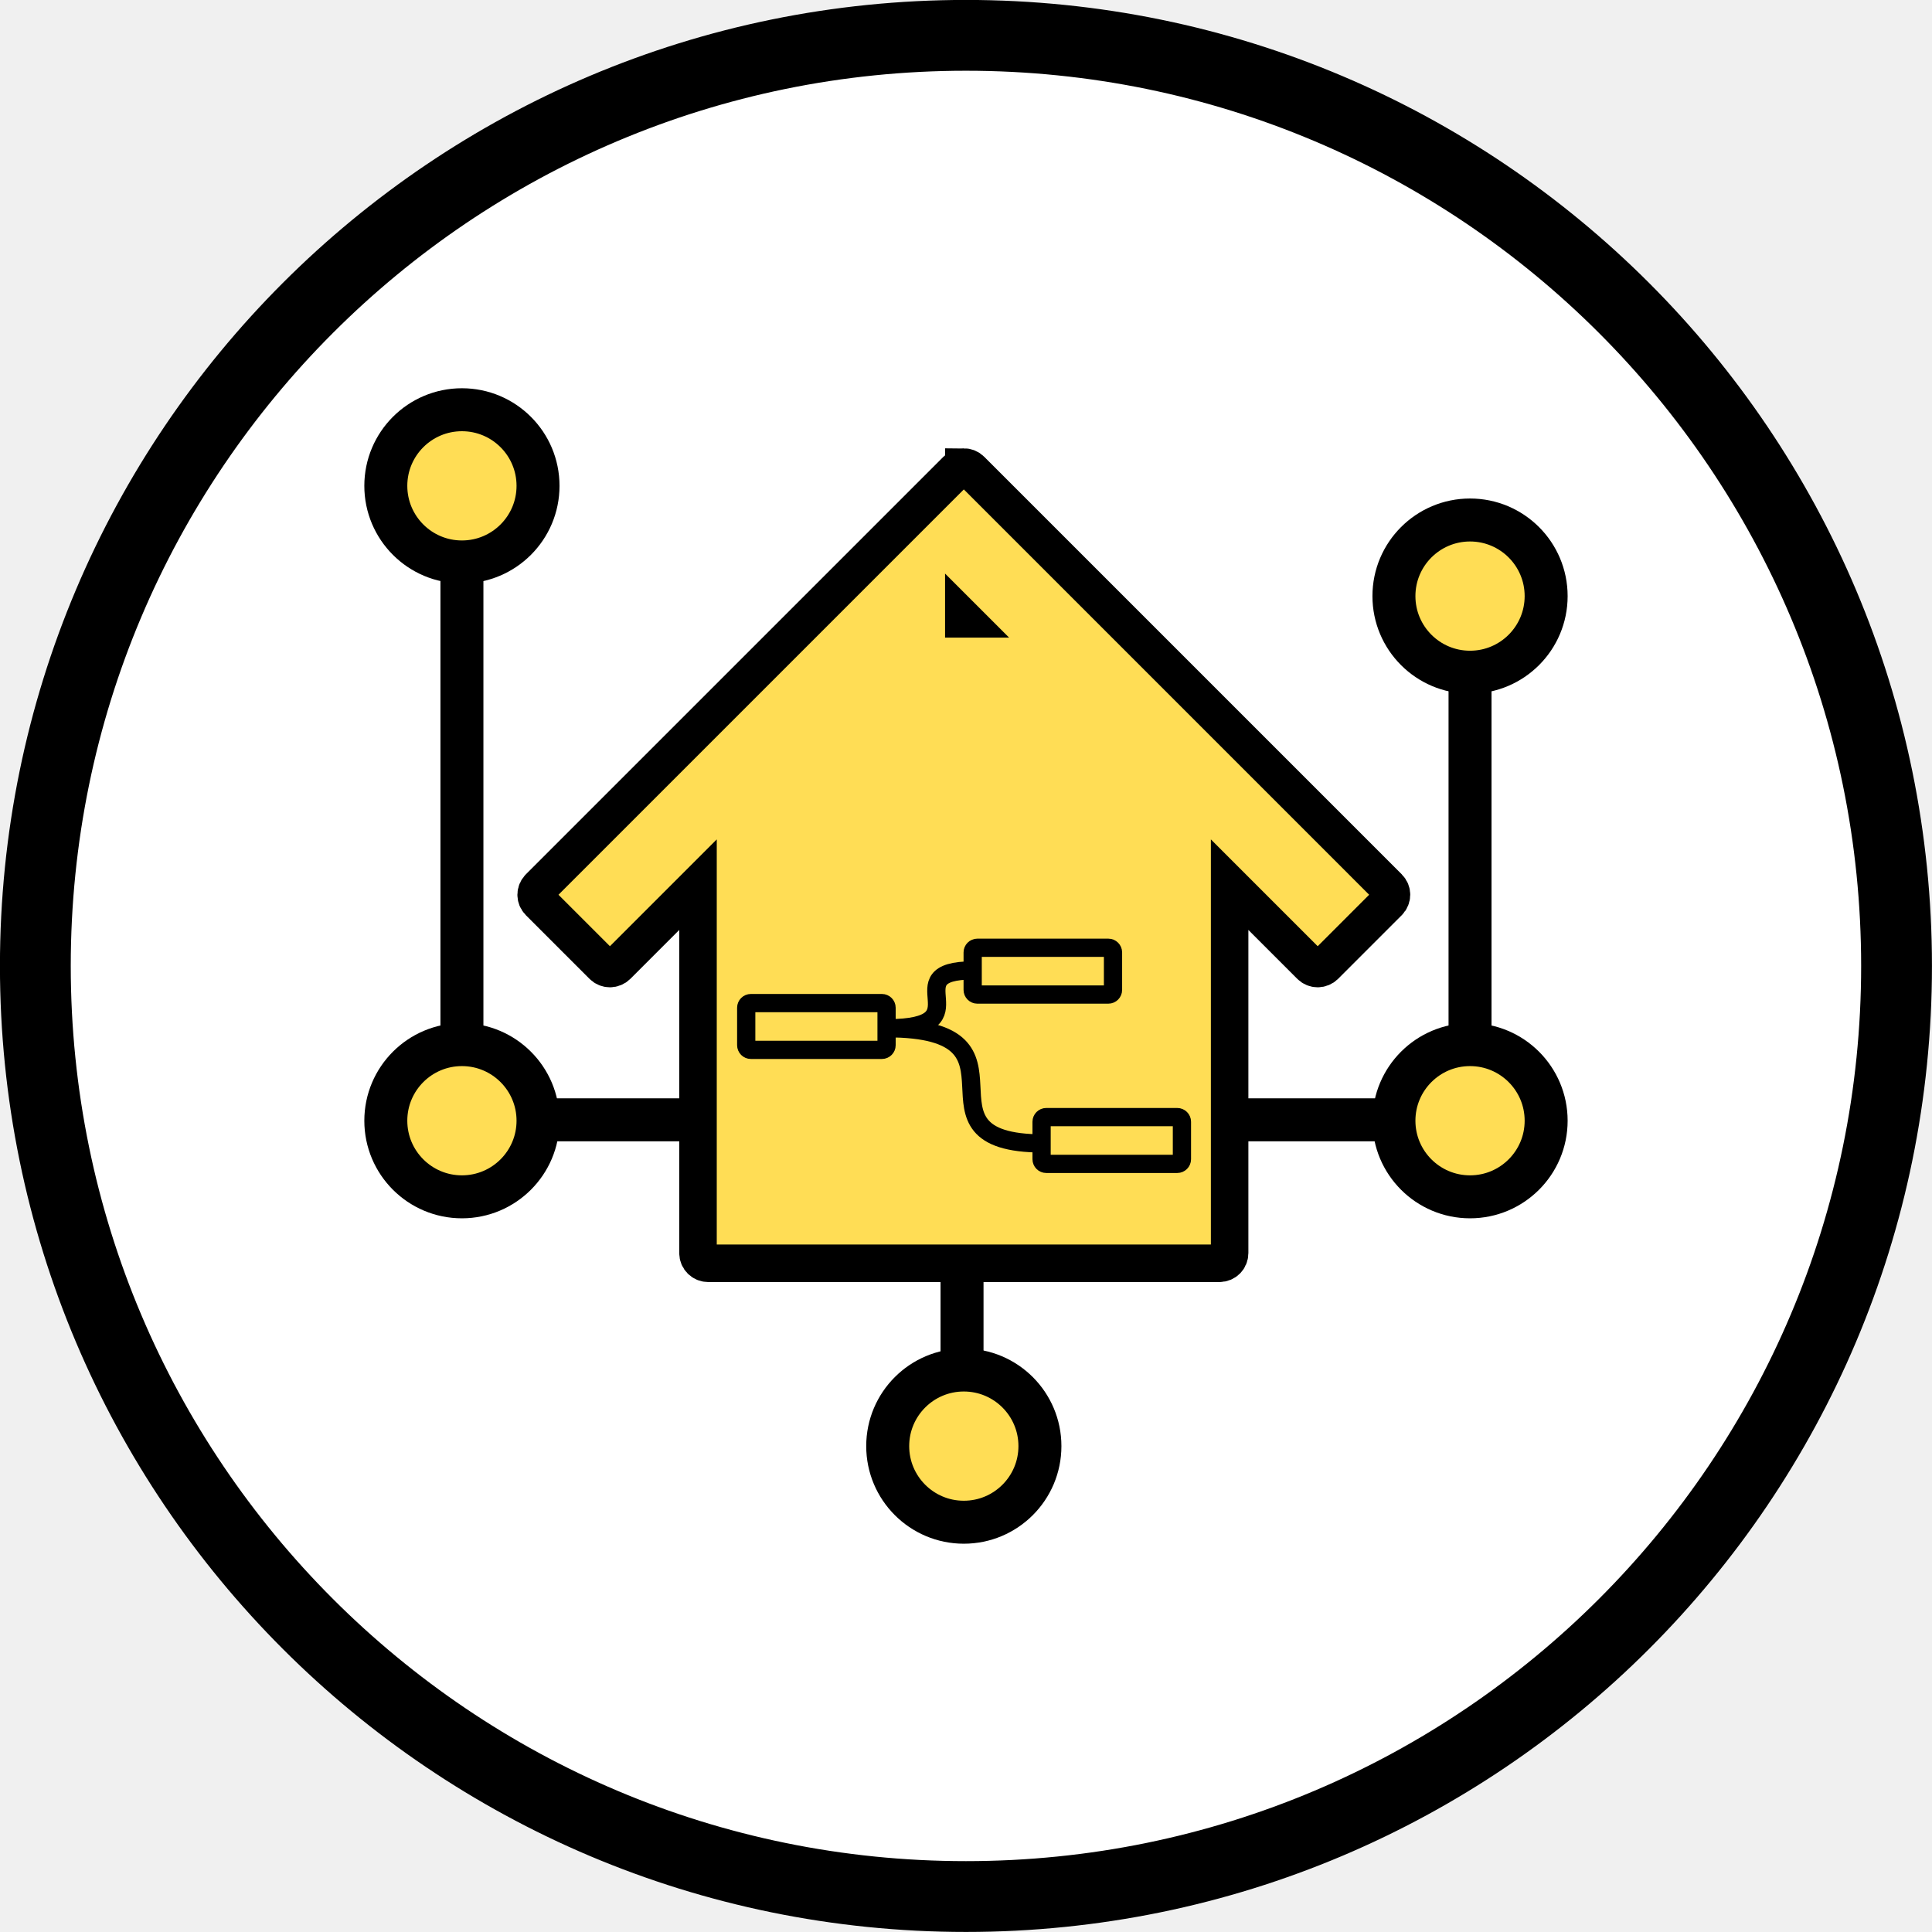
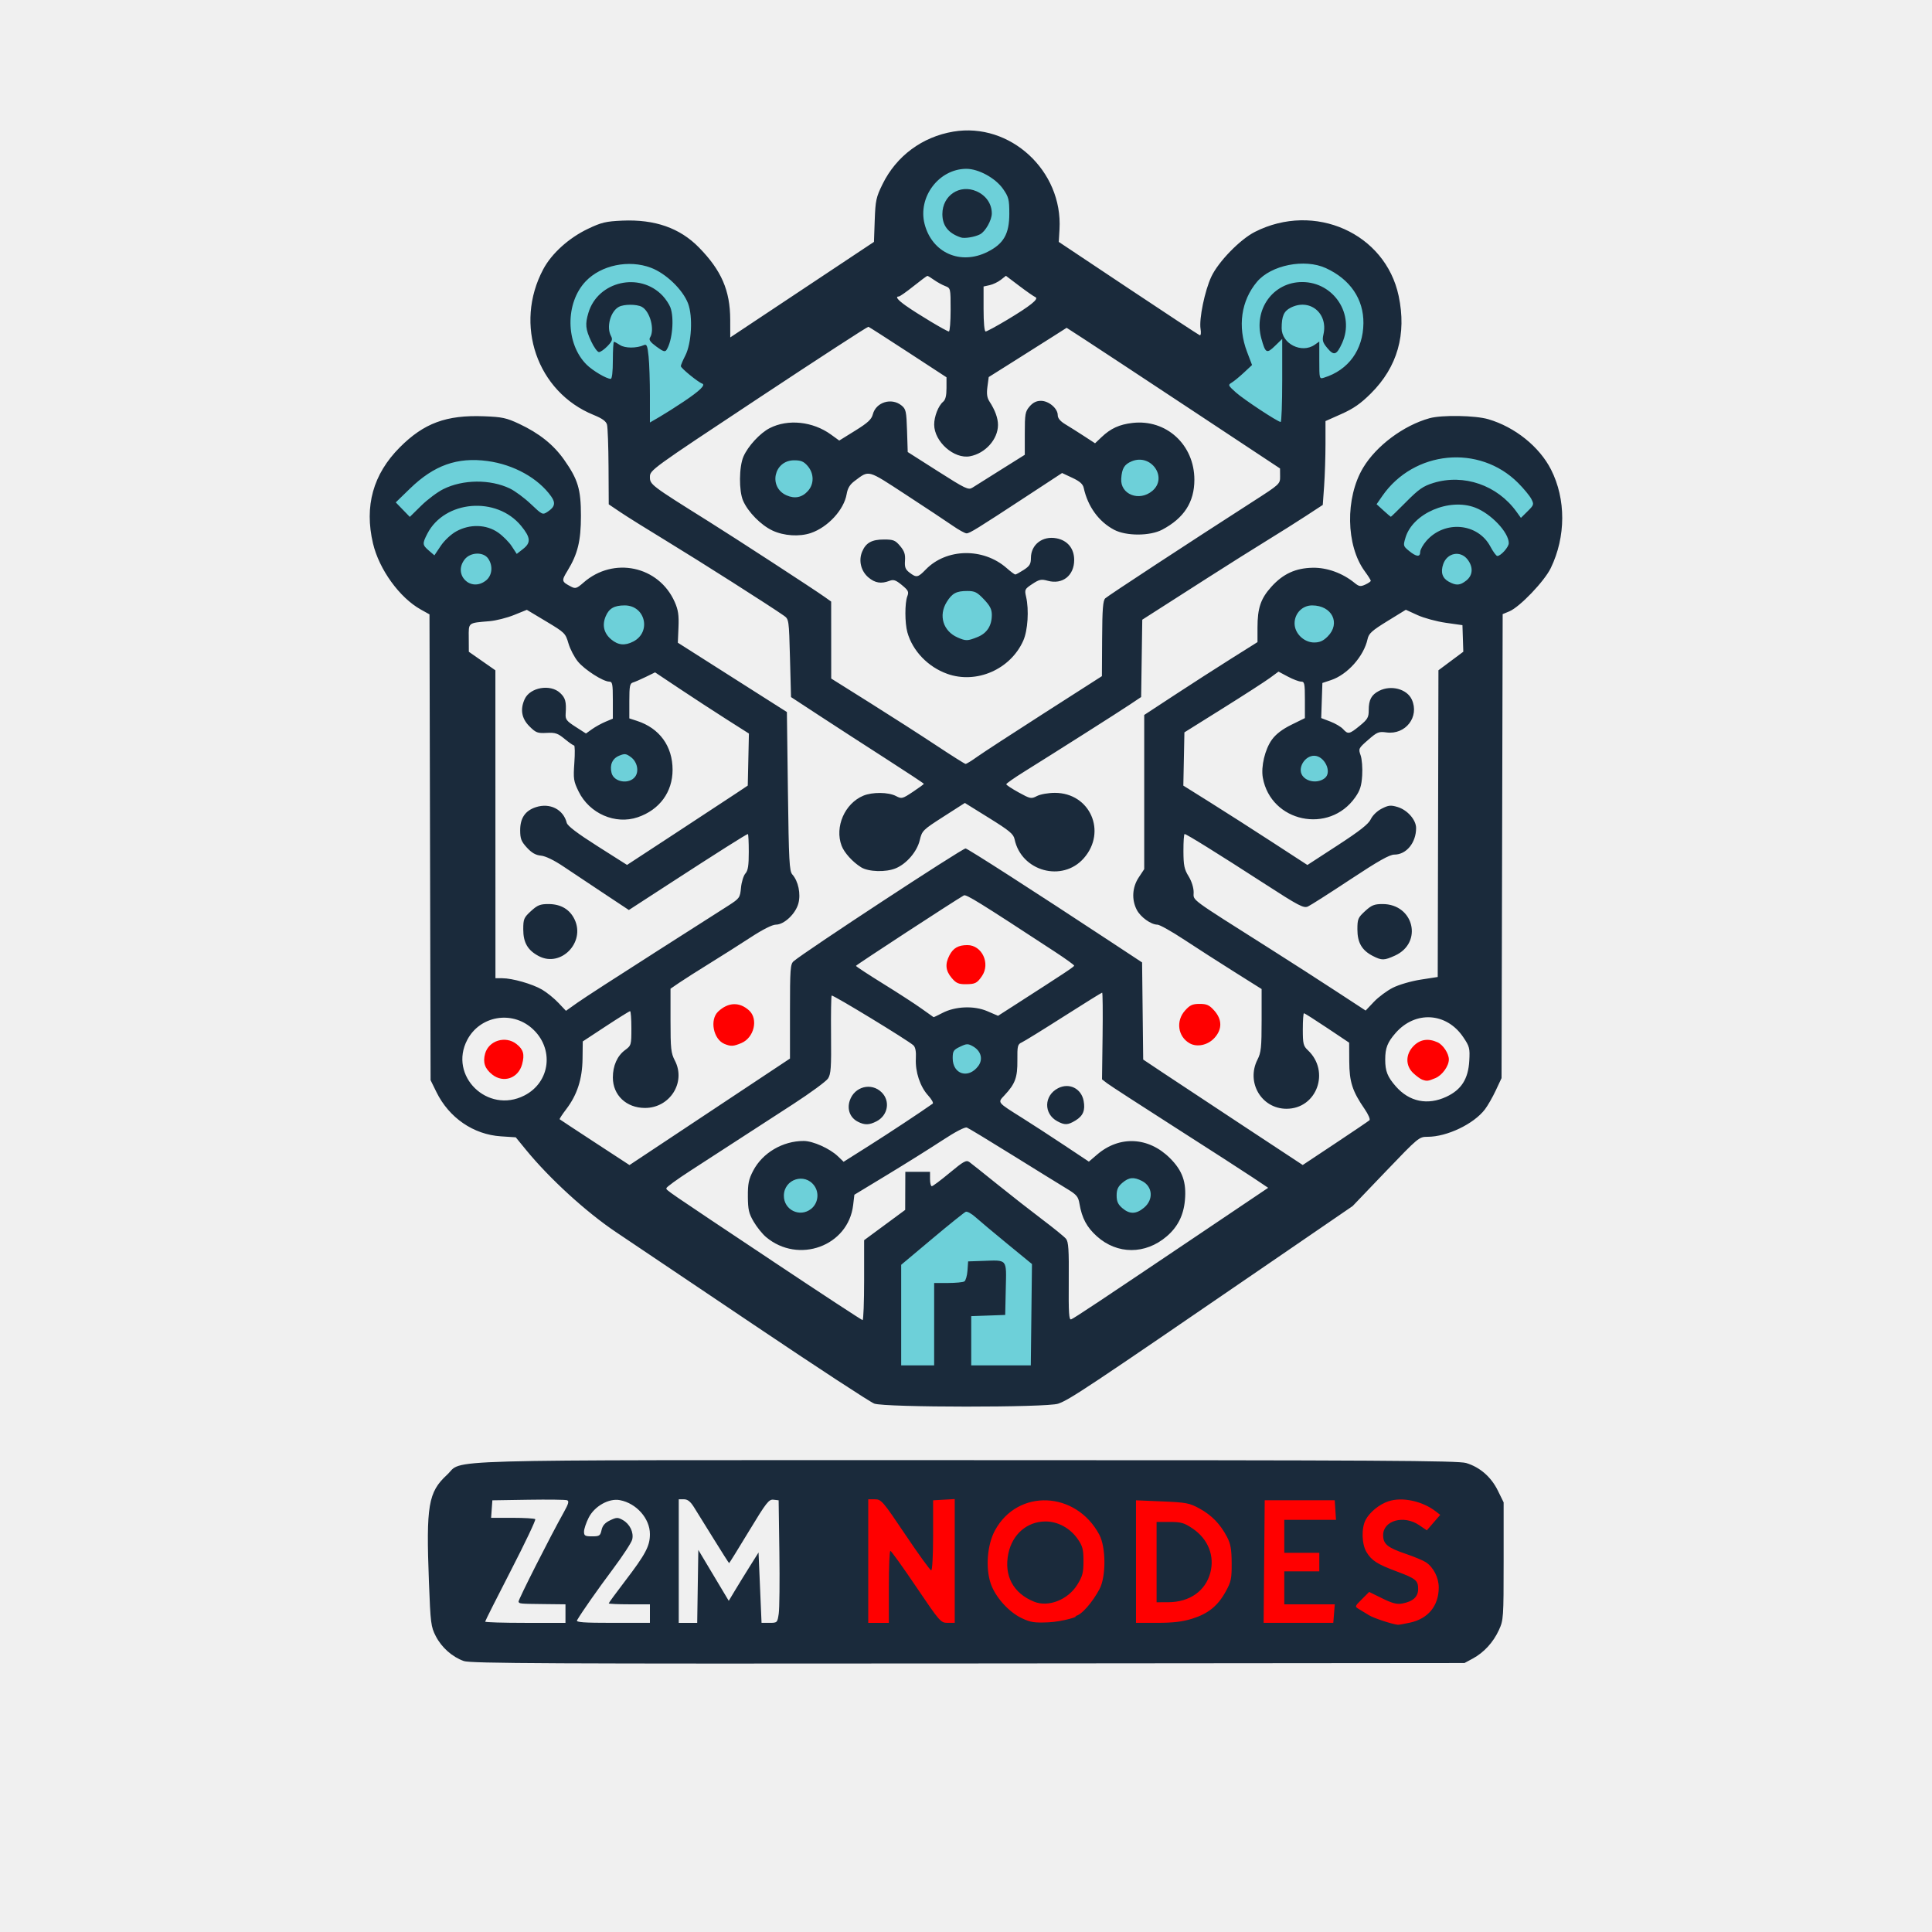
- <svg xmlns="http://www.w3.org/2000/svg" id="svg8" version="1.1" viewBox="0 0 14.817 14.817" height="14.817mm" width="14.817mm">
+ <svg xmlns="http://www.w3.org/2000/svg" id="svg8" version="1.1" viewBox="0 0 14.817 14.817" height="14.817mm" width="14.817mm" xml:space="preserve">
  <defs id="defs2" />
  <g transform="translate(-20.70589,-42.15797)" id="layer1">
-     <circle cy="49.566" cx="28.114" id="path1008" style="fill:#ffffff;fill-opacity:1;stroke:#000000;stroke-width:0.543;stroke-miterlimit:4;stroke-dasharray:none;stroke-opacity:1" r="7.137" />
-     <g transform="matrix(0.01997553,0,0,0.01997553,30.43985,48.56411)" id="g1006">
-       <g id="g987" style="stroke-width:16.5;stroke-miterlimit:4;stroke-dasharray:none">
-         <circle r="29.22" cy="-134.169" cx="-309.947" id="path844" style="fill:#ffdd55;stroke:#000000;stroke-width:16.5;stroke-miterlimit:4;stroke-dasharray:none;stroke-opacity:1" />
-         <circle style="fill:#ffdd55;stroke:#000000;stroke-width:16.5;stroke-miterlimit:4;stroke-dasharray:none;stroke-opacity:1" id="circle846" cx="-309.947" cy="109.581" r="29.22" />
-         <circle style="fill:#ffdd55;stroke:#000000;stroke-width:16.5;stroke-miterlimit:4;stroke-dasharray:none;stroke-opacity:1" id="path844-7" cx="77.1" cy="-91.836" r="29.22" />
-         <circle r="29.22" cy="109.581" cx="77.1" id="circle846-6" style="fill:#ffdd55;stroke:#000000;stroke-width:16.5;stroke-miterlimit:4;stroke-dasharray:none;stroke-opacity:1" />
-         <circle style="fill:#ffdd55;stroke:#000000;stroke-width:16.5;stroke-miterlimit:4;stroke-dasharray:none;stroke-opacity:1" id="circle866" cx="-117.254" cy="234.512" r="29.22" />
-         <path id="path889" d="M -309.947,-105.077 V 80.131" style="fill:none;stroke:#000000;stroke-width:16.5;stroke-linecap:butt;stroke-linejoin:miter;stroke-miterlimit:4;stroke-dasharray:none;stroke-opacity:1" />
-         <path style="fill:none;stroke:#000000;stroke-width:16.5;stroke-linecap:butt;stroke-linejoin:miter;stroke-miterlimit:4;stroke-dasharray:none;stroke-opacity:1" d="m 77.1,-65.012 v 144.387" id="path898" />
-         <path style="fill:none;stroke:#000000;stroke-width:16.5;stroke-linecap:butt;stroke-linejoin:miter;stroke-miterlimit:4;stroke-dasharray:none;stroke-opacity:1" d="M 48.752,109.235 H -280.843" id="path900" />
-         <path style="fill:none;stroke:#000000;stroke-width:16.5;stroke-linecap:butt;stroke-linejoin:miter;stroke-miterlimit:4;stroke-dasharray:none;stroke-opacity:1" d="m -117.936,111.412 v 96.475" id="path902" />
+     <g id="g20" transform="matrix(0.05970002,0,0,0.05970002,19.94624,46.74291)">
+       <g id="g19" style="fill:#ff0000;fill-opacity:1">
+         <rect style="fill:#ff0000;fill-opacity:1;stroke-width:0.206" id="rect18" width="79.335" height="22.229" x="122.653" y="113.061" />
+         <path d="m 75.965,61.246 c -0.957,-0.752 -1.234,-1.563 -0.922,-2.694 0.465,-1.683 2.62,-2.342 4.03,-1.233 0.892,0.702 1.066,1.326 0.724,2.597 -0.486,1.806 -2.387,2.466 -3.832,1.33 z M 195.409,61.888 c -0.218,-0.079 -0.724,-0.449 -1.124,-0.822 -1.035,-0.964 -1.015,-2.449 0.046,-3.51 0.845,-0.845 1.881,-0.999 3.07,-0.457 0.711,0.324 1.448,1.442 1.448,2.197 0,0.854 -0.85,2.035 -1.729,2.402 -0.959,0.401 -1.091,0.415 -1.711,0.19 z M 134.975,48.825 c -0.779,-0.926 -0.863,-1.778 -0.285,-2.895 0.49,-0.947 1.14,-1.318 2.312,-1.318 1.868,0 2.976,2.358 1.868,3.976 -0.634,0.926 -0.868,1.042 -2.108,1.047 -0.907,0.003 -1.222,-0.139 -1.786,-0.81 z M 105.809,57.314 c -1.449,-0.585 -1.948,-3.117 -0.822,-4.172 1.285,-1.204 2.732,-1.256 3.963,-0.141 1.222,1.106 0.652,3.511 -0.996,4.199 -1.014,0.424 -1.335,0.441 -2.145,0.114 z m 59.73,-0.094 c -1.505,-0.865 -1.783,-2.858 -0.585,-4.198 0.634,-0.71 0.959,-0.858 1.879,-0.858 0.921,0 1.245,0.148 1.879,0.858 1.021,1.142 1.035,2.396 0.039,3.501 -0.851,0.944 -2.254,1.248 -3.212,0.697 z" style="fill:#ff0000;fill-opacity:1" id="path1-1" />
      </g>
-       <path id="rect833" style="fill:#ffdd55;stroke:#000000;stroke-width:14.4;stroke-miterlimit:4;stroke-dasharray:none;stroke-opacity:1" d="m -117.254,-141.37 c -0.995,0 -1.99,0.381 -2.752,1.144 l -24.435,24.435 -135.866,135.865 c -1.525,1.525 -1.525,3.98 0,5.505 l 24.435,24.435 c 1.525,1.525 3.98,1.525 5.505,0 l 31.06,-31.06 V 160.422 c 0,2.156 1.736,3.892 3.892,3.892 h 196.323 c 2.156,0 3.892,-1.736 3.892,-3.892 V 18.953 l 31.06,31.06 c 1.525,1.525 3.98,1.525 5.505,0 L 45.798,25.578 c 1.525,-1.525 1.525,-3.98 0,-5.505 l -135.865,-135.865 -24.435,-24.435 c -0.762,-0.762 -1.757,-1.144 -2.752,-1.144 z m 0,58.27 5.3e-4,5.3e-4 c -3.5e-4,-2e-5 -6.9e-4,1e-5 -10e-4,0 z" />
-       <g id="g961" transform="translate(5.312944)" style="stroke-width:7;stroke-miterlimit:4;stroke-dasharray:none">
-         <rect ry="1.791" y="64.416" x="-206.108" height="17.96" width="53.881" id="rect904" style="fill:none;stroke:#000000;stroke-width:7;stroke-miterlimit:4;stroke-dasharray:none;stroke-opacity:1" />
-         <rect style="fill:none;stroke:#000000;stroke-width:7;stroke-miterlimit:4;stroke-dasharray:none;stroke-opacity:1" id="rect904-6" width="53.881" height="17.96" x="-119.167" y="43.181" ry="1.791" />
-         <rect style="fill:none;stroke:#000000;stroke-width:7;stroke-miterlimit:4;stroke-dasharray:none;stroke-opacity:1" id="rect904-5" width="53.881" height="17.96" x="-92.708" y="108.192" ry="1.791" />
-         <path id="path927" d="m -151.946,74.083 c 60.706,0 5.372,44.223 59.72,44.223" style="fill:none;stroke:#000000;stroke-width:7;stroke-linecap:butt;stroke-linejoin:miter;stroke-miterlimit:4;stroke-dasharray:none;stroke-opacity:1" />
-         <path id="path929" d="m -151.946,74.083 c 37.87,0 1.856,-22.206 32.978,-22.206" style="fill:none;stroke:#000000;stroke-width:7;stroke-linecap:butt;stroke-linejoin:miter;stroke-miterlimit:4;stroke-dasharray:none;stroke-opacity:1" />
+       <g id="g18" style="fill:#6dd0d9;fill-opacity:1">
+         <path style="fill:#6dd0d9;fill-opacity:1;stroke-width:0.265" d="m 135.893,76.134 -10.22,9.116 v 14.916 l 18.507,1.105 2.624,-3.177 0.276,-13.259 -7.32,-7.182 z" id="path2" />
+         <path style="fill:#6dd0d9;fill-opacity:1;stroke-width:0.265" d="m 69.578,-21.089 -7.666,8.385 3.833,7.906 9.104,5.51 9.583,-8.864 1.198,-6.468 -6.948,-4.791 z" id="path3" />
+         <path style="fill:#6dd0d9;fill-opacity:1;stroke-width:0.265" d="m 82.036,-39.056 4.552,10.302 9.104,7.427 5.51,-1.677 5.271,-5.031 -4.552,-12.937 -11.499,-5.75 z" id="path4" />
+         <path style="fill:#6dd0d9;fill-opacity:1;stroke-width:0.265" d="m 135.22,-57.743 -7.666,9.583 9.343,7.427 10.541,-8.145 -4.791,-6.229 z" id="path5" />
+         <path style="fill:#6dd0d9;fill-opacity:1;stroke-width:0.265" d="m 176.427,-46.243 -6.708,8.864 -2.156,9.343 8.864,8.625 10.062,-9.583 4.552,-8.145 -6.708,-8.864 z" id="path6" />
+         <path style="fill:#6dd0d9;fill-opacity:1;stroke-width:0.265" d="m 198.227,-22.047 -10.781,9.104 2.635,5.51 11.02,8.864 9.343,-7.187 0.719,-9.104 -7.906,-6.229 z" id="path7" />
+         <path style="fill:#6dd0d9;fill-opacity:1;stroke-width:0.265" d="m 115.194,72.874 -4.242,4.388 4.681,3.218 4.095,-2.633 -0.731,-3.51 z" id="path8" />
+         <path style="fill:#6dd0d9;fill-opacity:1;stroke-width:0.265" d="m 132.307,57.37 3.657,6.875 5.558,-4.534 -3.218,-5.558 z" id="path9" />
+         <path style="fill:#6dd0d9;fill-opacity:1;stroke-width:0.265" d="m 156.441,72.874 -2.048,5.851 6.875,1.316 1.463,-4.388 z" id="path10" />
+         <path style="fill:#6dd0d9;fill-opacity:1;stroke-width:0.265" d="m 89.012,18.755 2.925,7.606 5.558,-6.582 -9.215,-1.463 z" id="path11" />
+         <path style="fill:#6dd0d9;fill-opacity:1;stroke-width:0.265" d="M 89.597,-0.991 V 8.37 L 98.666,4.421 94.278,-1.283 Z" id="path12" />
+         <path style="fill:#6dd0d9;fill-opacity:1;stroke-width:0.265" d="m 111.83,-20.59 -0.439,8.191 7.606,1.024 2.194,-7.021 -9.946,-2.633 z" id="path13" />
+         <path style="fill:#6dd0d9;fill-opacity:1;stroke-width:0.265" d="m 156.88,-20.298 -1.609,9.069 9.654,-2.779 -1.755,-4.242 z" id="path14" />
+         <path style="fill:#6dd0d9;fill-opacity:1;stroke-width:0.265" d="m 133.038,-3.185 0.439,8.922 8.191,1.755 1.609,-8.63 z" id="path15" />
+         <path style="fill:#6dd0d9;fill-opacity:1;stroke-width:0.265" d="m 177.357,-0.113 2.34,7.898 4.095,-1.316 2.048,-5.119 -4.095,-2.048 z" id="path16" />
+         <path style="fill:#6dd0d9;fill-opacity:1;stroke-width:0.265" d="m 181.16,18.755 -3.51,3.657 5.851,3.072 1.463,-5.412 z" id="path17" />
      </g>
+       <path style="fill:#1a2a3b;fill-opacity:1" d="m 72.305,136.582 c -1.494,-0.534 -2.85,-1.739 -3.602,-3.202 -0.618,-1.201 -0.675,-1.651 -0.878,-6.983 -0.374,-9.807 -0.086,-11.513 2.318,-13.73 2.227,-2.052 -3.461,-1.891 66.825,-1.891 52.999,0 63.073,0.058 64.106,0.369 1.764,0.531 3.208,1.788 4.07,3.545 l 0.742,1.51 v 7.541 c 0,7.31 -0.019,7.581 -0.609,8.864 -0.73,1.585 -1.921,2.883 -3.36,3.661 l -1.058,0.572 -63.765,0.056 c -53.752,0.047 -63.925,-0.002 -64.789,-0.311 z M 193.842,131.654 c 2.351,-0.504 3.711,-2.166 3.708,-4.532 -0.001,-1.262 -0.686,-2.597 -1.66,-3.235 -0.345,-0.226 -1.502,-0.709 -2.571,-1.072 -2.355,-0.801 -2.912,-1.261 -2.912,-2.404 0,-1.888 2.651,-2.627 4.622,-1.29 l 0.991,0.673 0.86,-0.995 0.86,-0.995 -0.558,-0.434 c -1.716,-1.336 -4.314,-1.897 -6.083,-1.313 -1.189,0.392 -2.433,1.409 -2.951,2.41 -0.555,1.074 -0.491,3.115 0.13,4.134 0.66,1.083 1.371,1.538 3.847,2.462 2.488,0.928 2.779,1.165 2.779,2.267 0,1.006 -0.657,1.603 -2.052,1.865 -0.675,0.127 -1.27,-0.027 -2.56,-0.663 l -1.681,-0.827 -0.935,0.935 c -0.933,0.933 -0.934,0.936 -0.36,1.282 0.317,0.191 0.902,0.547 1.302,0.792 0.596,0.366 2.967,1.143 3.693,1.212 0.102,0.01 0.79,-0.112 1.529,-0.271 z M 85.368,130.487 v -1.191 l -2.712,-0.03 c -3.175,-0.036 -3.217,-0.04 -3.319,-0.306 -0.072,-0.19 4.05,-8.334 5.823,-11.504 0.597,-1.068 0.694,-1.422 0.417,-1.528 -0.198,-0.076 -2.439,-0.105 -4.981,-0.065 l -4.621,0.073 -0.081,1.124 -0.081,1.124 h 2.749 c 1.512,0 2.828,0.079 2.924,0.175 0.096,0.096 -1.313,3.062 -3.131,6.591 -1.818,3.529 -3.306,6.486 -3.306,6.572 0,0.086 2.322,0.156 5.159,0.156 h 5.159 z m 10.848,0 v -1.191 h -2.646 c -1.455,0 -2.646,-0.055 -2.646,-0.121 0,-0.067 0.937,-1.347 2.081,-2.844 2.659,-3.479 3.21,-4.518 3.21,-6.053 0,-2.005 -1.735,-3.966 -3.864,-4.365 -1.41,-0.265 -3.26,0.779 -4.007,2.261 -0.327,0.649 -0.595,1.453 -0.595,1.786 0,0.528 0.133,0.605 1.037,0.605 0.942,0 1.054,-0.074 1.215,-0.81 0.127,-0.577 0.442,-0.936 1.097,-1.248 0.826,-0.394 0.992,-0.398 1.629,-0.041 0.913,0.511 1.439,1.606 1.21,2.517 -0.098,0.39 -1.211,2.092 -2.474,3.783 -1.994,2.669 -3.973,5.494 -4.61,6.58 -0.152,0.26 0.835,0.331 4.584,0.331 h 4.778 z m 6.145,-3.494 0.072,-4.685 1.955,3.27 1.955,3.27 0.823,-1.372 c 0.453,-0.754 1.314,-2.152 1.913,-3.105 l 1.09,-1.734 0.193,4.52 0.193,4.52 h 1.016 c 0.999,0 1.019,-0.019 1.192,-1.175 0.097,-0.646 0.134,-4.189 0.082,-7.871 l -0.094,-6.696 -0.661,-0.077 c -0.594,-0.07 -0.915,0.342 -3.15,4.035 -1.369,2.262 -2.516,4.112 -2.55,4.112 -0.034,0 -0.926,-1.399 -1.983,-3.109 -1.057,-1.71 -2.203,-3.555 -2.547,-4.101 -0.449,-0.713 -0.81,-0.992 -1.283,-0.992 h -0.658 v 7.938 7.938 h 1.185 1.185 z m 24.546,0.054 c 0,-2.547 0.089,-4.626 0.198,-4.621 0.109,0.005 1.604,2.089 3.321,4.63 3.032,4.487 3.149,4.621 4.035,4.621 h 0.912 v -7.951 -7.951 l -1.389,0.08 -1.389,0.08 v 4.498 c 0,2.555 -0.105,4.498 -0.243,4.498 -0.134,0 -1.622,-2.053 -3.307,-4.562 -2.915,-4.339 -3.106,-4.562 -3.924,-4.564 l -0.86,-0.002 v 7.938 7.938 h 1.323 1.323 z m 23.875,3.759 c 0.825,0 2.332,-1.856 3.189,-3.464 0.851,-1.595 0.838,-5.368 -0.024,-6.987 -2.998,-5.632 -10.471,-5.946 -13.401,-0.563 -0.993,1.824 -1.236,4.771 -0.561,6.804 0.575,1.733 2.297,3.669 3.977,4.471 1.145,0.547 1.635,0.623 3.474,0.541 1.732,-0.078 4.209,-0.802 3.346,-0.802 z m -5.222,-1.849 c -2.687,-1.092 -3.888,-3.345 -3.298,-6.189 0.515,-2.479 2.414,-4.116 4.775,-4.116 1.596,0 3.166,0.86 4.142,2.268 0.62,0.894 0.731,1.324 0.731,2.818 0,1.499 -0.119,1.955 -0.794,3.041 -1.205,1.94 -3.717,2.925 -5.556,2.178 z m 20.279,2.199 c 2.073,-0.643 3.314,-1.64 4.336,-3.486 0.702,-1.267 0.784,-1.655 0.773,-3.666 -0.01,-1.791 -0.131,-2.477 -0.597,-3.366 -0.868,-1.657 -1.964,-2.787 -3.54,-3.65 -1.287,-0.705 -1.695,-0.782 -4.781,-0.912 l -3.374,-0.142 3.9e-4,7.871 4e-4,7.871 h 2.75 c 1.991,0 3.214,-0.144 4.432,-0.521 z m -4.536,-7.284 v -5.159 h 1.69 c 1.47,0 1.855,0.112 2.958,0.86 1.976,1.34 2.835,3.511 2.25,5.686 -0.628,2.331 -2.663,3.757 -5.376,3.767 l -1.521,0.006 z m 22.796,6.615 0.095,-1.191 h -3.243 -3.243 v -2.117 -2.117 h 2.249 2.249 v -1.191 -1.191 h -2.249 -2.249 v -2.117 -2.117 h 3.322 3.322 l -0.081,-1.257 -0.081,-1.257 h -4.498 -4.498 l -0.07,7.871 -0.07,7.871 h 4.475 4.475 z m -59.067,-26.978 c -0.522,-0.192 -7.368,-4.67 -15.214,-9.951 -7.845,-5.281 -15.931,-10.718 -17.968,-12.083 -3.814,-2.556 -8.531,-6.867 -11.545,-10.552 l -1.325,-1.62 -1.899,-0.124 c -3.536,-0.231 -6.667,-2.38 -8.294,-5.693 l -0.749,-1.526 -0.07,-29.918 -0.07,-29.918 -1.12,-0.624 c -2.723,-1.516 -5.35,-5.15 -6.137,-8.489 -1.131,-4.798 0.011,-8.895 3.439,-12.339 3.101,-3.115 5.982,-4.18 10.818,-3.996 2.342,0.089 2.89,0.207 4.514,0.97 2.58,1.212 4.405,2.668 5.772,4.605 1.791,2.539 2.17,3.796 2.17,7.213 0,3.222 -0.412,4.905 -1.728,7.058 -0.799,1.307 -0.778,1.396 0.484,2.052 0.536,0.278 0.723,0.215 1.574,-0.532 3.85,-3.381 9.672,-2.143 11.718,2.492 0.448,1.015 0.548,1.688 0.482,3.255 l -0.083,1.976 7.005,4.453 7.005,4.453 0.132,10.189 c 0.117,8.977 0.184,10.248 0.569,10.68 0.765,0.859 1.106,2.491 0.775,3.718 -0.36,1.337 -1.834,2.726 -2.893,2.726 -0.456,0 -1.687,0.621 -3.232,1.63 -1.373,0.897 -3.746,2.402 -5.274,3.345 -1.528,0.943 -3.284,2.061 -3.903,2.484 l -1.124,0.769 v 4.08 c 0,3.645 0.06,4.195 0.562,5.159 1.45,2.782 -0.635,6.083 -3.842,6.08 -2.396,-0.002 -4.125,-1.64 -4.127,-3.91 -0.001,-1.509 0.564,-2.783 1.562,-3.521 0.8,-0.592 0.818,-0.653 0.818,-2.804 0,-1.21 -0.075,-2.199 -0.166,-2.199 -0.091,0 -1.497,0.875 -3.123,1.944 l -2.957,1.944 -0.028,2.223 c -0.032,2.612 -0.689,4.641 -2.102,6.491 -0.507,0.664 -0.884,1.243 -0.837,1.286 0.046,0.043 2.083,1.385 4.527,2.981 l 4.443,2.902 10.308,-6.841 10.308,-6.841 v -6.046 c 0,-5.428 0.047,-6.088 0.463,-6.45 1.352,-1.179 21.649,-14.495 22.095,-14.495 0.244,0 8.942,5.591 18.646,11.986 l 4.03,2.656 0.071,6.239 0.071,6.239 2.646,1.765 c 1.455,0.971 6.066,4.019 10.247,6.773 l 7.601,5.008 4.173,-2.771 c 2.295,-1.524 4.275,-2.865 4.4,-2.979 0.125,-0.114 -0.151,-0.759 -0.614,-1.431 -1.585,-2.303 -1.968,-3.49 -1.982,-6.127 l -0.013,-2.408 -2.828,-1.891 c -1.555,-1.04 -2.895,-1.891 -2.977,-1.891 -0.082,0 -0.148,0.932 -0.148,2.071 0,1.854 0.068,2.134 0.647,2.678 2.903,2.727 1.156,7.524 -2.74,7.524 -3.216,0 -5.219,-3.395 -3.728,-6.319 0.46,-0.903 0.529,-1.56 0.529,-5.05 v -4.012 l -3.506,-2.203 c -1.928,-1.212 -4.824,-3.072 -6.436,-4.134 -1.612,-1.062 -3.159,-1.932 -3.44,-1.932 -0.824,-0.002 -2.168,-0.966 -2.656,-1.906 -0.681,-1.311 -0.585,-2.897 0.25,-4.16 l 0.706,-1.066 V 24.949 15.047 l 3.903,-2.559 c 2.146,-1.407 5.421,-3.514 7.276,-4.68 l 3.373,-2.121 V 3.824 c 0,-2.503 0.412,-3.721 1.767,-5.228 1.512,-1.682 3.137,-2.428 5.361,-2.461 1.821,-0.027 3.8,0.692 5.326,1.935 0.589,0.48 0.774,0.511 1.389,0.231 0.39,-0.178 0.709,-0.4 0.709,-0.493 0,-0.093 -0.346,-0.641 -0.769,-1.216 -2.433,-3.309 -2.531,-9.438 -0.212,-13.306 1.693,-2.823 5.192,-5.433 8.526,-6.359 1.579,-0.438 5.876,-0.366 7.554,0.127 3.424,1.006 6.57,3.533 8.061,6.475 1.927,3.803 1.913,8.616 -0.037,12.648 -0.821,1.698 -3.991,5.009 -5.325,5.562 l -0.854,0.354 -0.072,29.802 -0.072,29.802 -0.738,1.576 c -0.406,0.867 -1.035,1.965 -1.397,2.44 -1.434,1.88 -4.869,3.524 -7.362,3.524 -1.098,0 -1.183,0.071 -5.375,4.45 l -4.26,4.45 -11.204,7.678 c -23.114,15.841 -25.107,17.167 -26.616,17.705 -1.425,0.509 -22.253,0.5 -23.637,-0.01 z m 7.697,-10.196 v -5.292 l 1.786,-0.004 c 0.982,-0.002 1.927,-0.093 2.098,-0.203 0.172,-0.109 0.35,-0.733 0.397,-1.385 l 0.084,-1.186 1.852,-0.063 c 3.252,-0.11 3.07,-0.328 2.984,3.576 l -0.074,3.366 -2.183,0.077 -2.183,0.077 v 3.164 3.164 h 3.827 3.827 l 0.075,-6.511 0.075,-6.511 -3.175,-2.603 c -1.746,-1.432 -3.583,-2.971 -4.082,-3.421 -0.499,-0.45 -1.06,-0.76 -1.246,-0.688 -0.186,0.071 -2.129,1.633 -4.318,3.47 l -3.98,3.34 v 6.462 6.462 h 2.117 2.117 z m -8.996,-5.662 v -5.133 l 2.637,-1.945 2.637,-1.945 0.009,-2.447 0.009,-2.447 h 1.587 1.587 v 0.926 c 0,0.509 0.102,0.926 0.228,0.926 0.125,0 1.159,-0.774 2.297,-1.72 1.788,-1.486 2.131,-1.675 2.526,-1.389 0.251,0.182 1.867,1.469 3.59,2.859 1.724,1.39 4.325,3.426 5.78,4.524 1.456,1.098 2.825,2.211 3.043,2.474 0.325,0.391 0.389,1.384 0.357,5.482 -0.032,4.04 0.028,4.979 0.309,4.871 0.391,-0.15 3.69,-2.343 16.488,-10.959 l 8.82,-5.938 -1.941,-1.301 c -1.068,-0.716 -5.572,-3.622 -10.011,-6.458 -4.438,-2.836 -8.367,-5.385 -8.731,-5.665 l -0.661,-0.509 0.073,-5.57 c 0.04,-3.064 0.015,-5.57 -0.055,-5.57 -0.07,0 -2.29,1.378 -4.933,3.063 -2.643,1.685 -5.07,3.183 -5.392,3.33 -0.534,0.243 -0.584,0.448 -0.566,2.295 0.022,2.208 -0.277,3.025 -1.642,4.486 -0.92,0.984 -1.017,0.861 2.329,2.964 1.237,0.778 3.655,2.35 5.373,3.493 l 3.125,2.079 1.073,-0.919 c 2.873,-2.459 6.612,-2.264 9.359,0.488 1.593,1.596 2.116,3.079 1.905,5.403 -0.175,1.93 -0.929,3.423 -2.336,4.628 -2.744,2.349 -6.355,2.347 -8.972,-0.005 -1.3,-1.168 -1.919,-2.328 -2.237,-4.185 -0.16,-0.934 -0.358,-1.165 -1.685,-1.965 -0.827,-0.499 -3.948,-2.427 -6.935,-4.285 -2.987,-1.858 -5.617,-3.449 -5.844,-3.536 -0.254,-0.098 -1.472,0.537 -3.168,1.65 -1.515,0.995 -4.674,2.972 -7.02,4.394 l -4.265,2.585 -0.158,1.334 c -0.624,5.267 -7.035,7.61 -11.2,4.094 -0.461,-0.389 -1.169,-1.27 -1.574,-1.959 -0.624,-1.06 -0.739,-1.556 -0.75,-3.236 -0.011,-1.64 0.106,-2.214 0.676,-3.307 1.204,-2.31 3.803,-3.841 6.505,-3.834 1.186,0.003 3.35,0.975 4.386,1.97 l 0.733,0.704 3.236,-2.044 c 2.572,-1.625 6.674,-4.334 8.209,-5.424 0.124,-0.088 -0.139,-0.56 -0.585,-1.048 -1.034,-1.132 -1.669,-3.043 -1.579,-4.746 0.048,-0.895 -0.055,-1.452 -0.311,-1.694 -0.651,-0.616 -10.368,-6.53 -10.504,-6.394 -0.071,0.071 -0.107,2.347 -0.081,5.059 0.041,4.186 -0.018,5.03 -0.388,5.594 -0.24,0.366 -2.241,1.836 -4.447,3.268 -7.318,4.749 -10.066,6.531 -13.206,8.56 -1.71,1.105 -3.109,2.122 -3.109,2.26 0,0.289 -0.583,-0.111 13.891,9.537 6.112,4.074 11.202,7.409 11.311,7.411 0.109,0.002 0.198,-2.306 0.198,-5.129 z m -0.794,-20.345 c -1.01,-0.511 -1.426,-1.585 -1.053,-2.717 0.599,-1.815 2.786,-2.375 4.107,-1.053 1.127,1.127 0.797,2.956 -0.668,3.713 -0.937,0.484 -1.515,0.498 -2.387,0.057 z m 25.605,-0.07 c -1.771,-0.961 -1.719,-3.298 0.096,-4.237 1.433,-0.741 2.992,0.026 3.291,1.62 0.228,1.214 -0.065,1.925 -1.036,2.517 -0.992,0.605 -1.389,0.622 -2.351,0.099 z m -31.625,11.265 c 0.891,-0.701 1.082,-2.032 0.426,-2.961 -1.221,-1.729 -3.901,-0.873 -3.923,1.252 -0.019,1.837 2.049,2.848 3.497,1.709 z m 42.776,-0.161 c 1.241,-1.045 1.113,-2.714 -0.263,-3.426 -1.052,-0.544 -1.691,-0.484 -2.533,0.24 -0.555,0.478 -0.729,0.864 -0.729,1.622 0,0.757 0.174,1.144 0.729,1.622 0.943,0.811 1.784,0.794 2.796,-0.058 z M 80.077,63.938 c 3.385,-1.724 3.876,-6.099 0.971,-8.65 -2.623,-2.303 -6.676,-1.575 -8.293,1.488 -2.442,4.625 2.607,9.564 7.322,7.162 z m 118.45,0.156 c 1.926,-0.897 2.816,-2.292 2.946,-4.618 0.091,-1.625 0.035,-1.842 -0.787,-3.057 -2.14,-3.162 -6.141,-3.407 -8.667,-0.53 -1.055,1.201 -1.346,1.943 -1.346,3.426 0,1.49 0.291,2.224 1.369,3.452 1.733,1.973 4.071,2.452 6.485,1.328 z m -60.133,-3.947 c 0.652,-0.874 0.36,-1.946 -0.69,-2.536 -0.635,-0.356 -0.802,-0.351 -1.65,0.054 -0.841,0.401 -0.944,0.561 -0.944,1.472 0,2.08 2.021,2.702 3.284,1.011 z m -4.607,-6.817 c 1.66,-0.865 4.069,-0.962 5.767,-0.231 l 1.383,0.595 2.047,-1.315 c 6.637,-4.263 7.726,-4.986 7.731,-5.129 0.003,-0.087 -1.096,-0.88 -2.442,-1.762 -9.761,-6.393 -11.435,-7.429 -11.729,-7.261 -1.261,0.72 -13.859,8.944 -13.861,9.049 -0.002,0.073 1.573,1.108 3.5,2.3 1.927,1.192 4.158,2.64 4.958,3.219 0.8,0.578 1.481,1.061 1.513,1.074 0.032,0.012 0.542,-0.23 1.133,-0.538 z M 96.613,45.716 c 4.511,-2.871 8.871,-5.653 9.688,-6.182 1.432,-0.926 1.491,-1.011 1.615,-2.301 0.071,-0.737 0.325,-1.556 0.564,-1.821 0.334,-0.369 0.435,-1.017 0.435,-2.775 0,-1.262 -0.053,-2.294 -0.118,-2.294 -0.158,0 -3.923,2.383 -10.164,6.434 l -5.123,3.326 -3.211,-2.127 c -1.766,-1.17 -4.095,-2.722 -5.175,-3.449 -1.226,-0.825 -2.318,-1.354 -2.906,-1.409 -0.676,-0.063 -1.186,-0.354 -1.806,-1.03 -0.729,-0.795 -0.864,-1.145 -0.864,-2.234 0,-1.558 0.644,-2.508 2.006,-2.957 1.808,-0.597 3.541,0.277 3.974,2.003 0.1,0.399 1.363,1.359 3.948,2.999 l 3.8,2.412 6.299,-4.124 c 3.465,-2.268 6.954,-4.562 7.754,-5.096 l 1.455,-0.972 0.074,-3.343 0.074,-3.343 -2.852,-1.812 c -1.569,-0.997 -4.281,-2.765 -6.027,-3.929 l -3.175,-2.117 -1.191,0.583 c -0.655,0.321 -1.399,0.644 -1.654,0.719 -0.394,0.116 -0.463,0.471 -0.463,2.373 v 2.237 l 0.992,0.323 c 2.891,0.942 4.564,3.245 4.564,6.282 0,2.857 -1.676,5.141 -4.471,6.093 -2.88,0.982 -6.21,-0.467 -7.599,-3.306 -0.65,-1.329 -0.694,-1.621 -0.549,-3.678 0.087,-1.229 0.071,-2.234 -0.034,-2.234 -0.105,0 -0.651,-0.379 -1.213,-0.842 -0.883,-0.728 -1.199,-0.833 -2.316,-0.774 -1.167,0.062 -1.384,-0.022 -2.213,-0.851 -1.004,-1.004 -1.206,-2.172 -0.603,-3.493 0.685,-1.504 3.285,-1.962 4.54,-0.799 0.697,0.646 0.826,1.126 0.722,2.687 -0.048,0.721 0.109,0.927 1.277,1.677 l 1.332,0.855 0.785,-0.559 c 0.432,-0.308 1.209,-0.736 1.727,-0.953 l 0.941,-0.393 v -2.378 c 0,-2.087 -0.057,-2.378 -0.463,-2.38 -0.784,-0.004 -3.14,-1.51 -4.016,-2.567 -0.457,-0.552 -1.008,-1.608 -1.224,-2.347 -0.38,-1.3 -0.475,-1.392 -2.87,-2.826 l -2.476,-1.483 -1.648,0.666 c -0.906,0.366 -2.32,0.723 -3.141,0.792 -2.813,0.239 -2.685,0.136 -2.672,2.149 l 0.011,1.781 1.705,1.191 1.705,1.191 0.004,19.778 0.004,19.778 h 0.87 c 1.303,0 3.881,0.737 5.122,1.465 0.604,0.354 1.541,1.111 2.083,1.682 l 0.984,1.039 1.489,-1.056 c 0.819,-0.581 5.18,-3.405 9.691,-6.276 z m -14.666,0.315 c -1.426,-0.748 -2.003,-1.735 -2.003,-3.426 0,-1.344 0.076,-1.526 0.988,-2.362 0.837,-0.767 1.182,-0.906 2.249,-0.905 1.59,0.001 2.742,0.682 3.361,1.987 1.398,2.947 -1.767,6.188 -4.595,4.705 z m 109.715,4.053 c 0.781,-0.393 2.341,-0.847 3.572,-1.038 l 2.185,-0.339 0.046,-19.7 0.046,-19.7 1.597,-1.191 1.597,-1.191 -0.055,-1.707 -0.055,-1.707 -2.142,-0.305 c -1.178,-0.168 -2.815,-0.613 -3.636,-0.989 L 193.322,1.533 190.957,2.988 c -1.987,1.222 -2.395,1.59 -2.548,2.3 -0.477,2.213 -2.582,4.577 -4.701,5.282 l -1.105,0.368 -0.076,2.254 -0.076,2.254 1.168,0.446 c 0.642,0.245 1.38,0.68 1.638,0.966 0.636,0.703 0.815,0.667 2.147,-0.424 1.01,-0.828 1.152,-1.074 1.152,-2.002 0,-1.333 0.339,-1.969 1.318,-2.476 1.538,-0.795 3.594,-0.253 4.216,1.112 1.009,2.214 -0.803,4.558 -3.263,4.221 -0.985,-0.135 -1.192,-0.05 -2.35,0.962 -1.239,1.082 -1.263,1.132 -0.962,1.982 0.169,0.48 0.259,1.638 0.2,2.574 -0.086,1.355 -0.269,1.932 -0.898,2.826 -3.354,4.773 -10.829,3.186 -11.865,-2.519 -0.259,-1.429 0.274,-3.665 1.169,-4.9 0.513,-0.708 1.331,-1.333 2.499,-1.908 l 1.736,-0.855 v -2.345 c 0,-2.106 -0.05,-2.345 -0.49,-2.345 -0.269,0 -1.032,-0.288 -1.695,-0.641 l -1.206,-0.641 -1.104,0.812 c -0.607,0.446 -3.327,2.202 -6.044,3.902 l -4.94,3.09 -0.069,3.42 -0.069,3.42 3.508,2.197 c 1.93,1.208 5.516,3.503 7.969,5.099 l 4.461,2.901 3.873,-2.519 c 2.867,-1.865 3.977,-2.738 4.27,-3.363 0.231,-0.491 0.82,-1.06 1.409,-1.359 0.869,-0.443 1.155,-0.472 2.031,-0.21 1.26,0.378 2.381,1.651 2.381,2.706 0,1.886 -1.25,3.411 -2.796,3.411 -0.613,0 -2.071,0.823 -5.648,3.189 -2.652,1.754 -5.103,3.317 -5.446,3.474 -0.558,0.254 -1.165,-0.065 -5.736,-3.023 -5.749,-3.72 -9.877,-6.285 -10.113,-6.285 -0.087,0 -0.154,0.982 -0.15,2.183 0.007,1.848 0.108,2.345 0.66,3.241 0.39,0.634 0.652,1.46 0.653,2.061 0.001,1.123 -0.77,0.554 9.93,7.332 2.412,1.528 6.136,3.922 8.275,5.32 l 3.889,2.542 1.058,-1.119 c 0.582,-0.615 1.682,-1.433 2.445,-1.817 z m -2.559,-4.066 c -1.42,-0.724 -2.003,-1.717 -2.003,-3.413 0,-1.344 0.076,-1.526 0.988,-2.362 0.837,-0.767 1.182,-0.906 2.249,-0.905 4.024,0.003 5.215,4.976 1.586,6.623 -1.387,0.629 -1.684,0.635 -2.82,0.056 z M 94.31,22.985 c 0.533,-0.698 0.279,-1.915 -0.524,-2.512 -0.626,-0.466 -0.807,-0.488 -1.525,-0.191 -0.873,0.361 -1.233,1.18 -0.974,2.212 0.299,1.191 2.247,1.507 3.023,0.492 z m 88.622,0.159 c 0.941,-0.781 -0.067,-2.857 -1.388,-2.857 -1.214,0 -2.162,1.584 -1.517,2.536 0.585,0.864 2.055,1.026 2.905,0.321 z M 94.077,5.615 c 2.361,-1.221 1.548,-4.642 -1.103,-4.642 -1.347,0 -2.017,0.386 -2.445,1.41 -0.475,1.138 -0.227,2.168 0.712,2.958 0.889,0.748 1.756,0.832 2.836,0.273 z m 89.207,-0.653 c 1.699,-1.699 0.551,-3.989 -2,-3.989 -1.255,0 -2.254,1.023 -2.254,2.308 0,1.283 1.2,2.455 2.514,2.455 0.716,0 1.168,-0.201 1.74,-0.773 z M 75.146,-2.221 c 0.812,-0.639 0.939,-1.899 0.285,-2.832 -0.617,-0.881 -2.277,-0.821 -3.009,0.109 -1.54,1.958 0.765,4.264 2.723,2.723 z m 125.942,0 c 0.858,-0.675 0.916,-1.748 0.149,-2.723 -0.918,-1.167 -2.605,-0.84 -3.108,0.602 -0.366,1.05 -0.126,1.815 0.713,2.271 0.958,0.52 1.435,0.489 2.246,-0.15 z M 71.345,-8.542 c 1.74,-0.963 3.859,-0.901 5.37,0.157 0.612,0.429 1.4,1.221 1.752,1.761 l 0.64,0.982 0.816,-0.639 c 1.029,-0.806 0.973,-1.466 -0.25,-2.96 -3.159,-3.855 -9.841,-3.296 -12.055,1.008 -0.656,1.275 -0.64,1.441 0.203,2.166 l 0.708,0.609 0.813,-1.214 c 0.473,-0.705 1.312,-1.489 2.004,-1.872 z m 123.825,2.645 c 0,-0.286 0.358,-0.928 0.795,-1.426 2.35,-2.677 6.612,-2.293 8.221,0.74 0.352,0.663 0.751,1.206 0.888,1.206 0.451,0 1.473,-1.142 1.473,-1.647 0,-1.382 -2.271,-3.785 -4.316,-4.566 -3.338,-1.275 -8.018,0.737 -8.95,3.847 -0.313,1.043 -0.298,1.1 0.452,1.713 0.949,0.776 1.436,0.821 1.436,0.133 z m -125.49,-8.07 c 2.517,-1.254 6.017,-1.286 8.544,-0.078 0.655,0.313 1.866,1.21 2.691,1.993 1.476,1.401 1.511,1.417 2.161,0.991 0.931,-0.61 1.051,-1.131 0.452,-1.972 -1.671,-2.346 -4.809,-4.088 -8.184,-4.542 -3.871,-0.521 -6.855,0.538 -9.94,3.529 l -1.84,1.784 0.903,0.932 0.903,0.932 1.466,-1.442 c 0.806,-0.793 2.086,-1.751 2.844,-2.128 z m 123.699,1.626 c 1.605,-1.616 2.18,-2.016 3.472,-2.414 3.917,-1.208 8.225,0.28 10.683,3.69 l 0.572,0.794 0.858,-0.849 c 0.818,-0.809 0.84,-0.884 0.477,-1.587 -0.21,-0.406 -0.976,-1.334 -1.704,-2.062 -4.981,-4.984 -13.381,-4.17 -17.442,1.691 l -0.729,1.053 0.884,0.804 c 0.486,0.442 0.911,0.807 0.945,0.811 0.034,0.004 0.926,-0.864 1.984,-1.929 z m -70.043,46.949 c -1.082,-0.674 -2.157,-1.864 -2.497,-2.762 -0.911,-2.411 0.4,-5.429 2.791,-6.428 1.159,-0.484 3.217,-0.465 4.183,0.039 0.743,0.388 0.826,0.368 2.183,-0.533 0.776,-0.515 1.41,-0.979 1.41,-1.031 0,-0.052 -2.203,-1.509 -4.896,-3.238 -2.693,-1.729 -6.533,-4.216 -8.533,-5.525 l -3.636,-2.381 -0.132,-4.999 C 114.076,2.783 114.071,2.746 113.414,2.283 111.72,1.089 102.505,-4.774 98.465,-7.228 c -2.474,-1.503 -5.183,-3.194 -6.019,-3.758 l -1.521,-1.025 -0.026,-4.819 c -0.015,-2.65 -0.104,-5.093 -0.198,-5.428 -0.122,-0.431 -0.623,-0.792 -1.716,-1.236 -7.273,-2.955 -10.264,-11.606 -6.473,-18.718 1.082,-2.031 3.294,-4.028 5.759,-5.2 1.715,-0.816 2.294,-0.953 4.394,-1.045 4.18,-0.183 7.393,0.942 9.849,3.449 2.886,2.946 4.007,5.529 4.016,9.255 l 0.006,2.299 9.23,-6.135 9.23,-6.135 0.099,-2.788 c 0.09,-2.535 0.181,-2.956 1.004,-4.63 1.777,-3.616 5.089,-6.075 9.091,-6.75 7.287,-1.229 14.082,5.027 13.641,12.559 l -0.094,1.609 8.93,5.953 c 4.912,3.274 9.043,5.991 9.18,6.037 0.143,0.048 0.188,-0.3 0.105,-0.809 -0.209,-1.286 0.543,-4.924 1.39,-6.725 0.902,-1.917 3.687,-4.778 5.593,-5.744 7.663,-3.883 16.758,0.169 18.465,8.225 1.043,4.92 -0.154,9.129 -3.56,12.523 -1.314,1.309 -2.24,1.956 -3.789,2.646 l -2.05,0.913 -2.9e-4,2.936 c -1.6e-4,1.615 -0.079,4.037 -0.174,5.384 l -0.174,2.448 -2.141,1.402 c -1.178,0.771 -3.451,2.204 -5.052,3.185 -1.601,0.981 -4.994,3.117 -7.541,4.747 -2.547,1.63 -5.491,3.515 -6.543,4.188 l -1.912,1.224 -0.072,4.966 -0.072,4.966 -1.455,0.974 c -1.469,0.983 -9.44,6.044 -13.614,8.645 -1.243,0.775 -2.259,1.489 -2.257,1.587 0.002,0.099 0.715,0.57 1.584,1.048 1.511,0.83 1.616,0.851 2.365,0.463 0.436,-0.225 1.455,-0.405 2.295,-0.405 4.513,0 6.717,4.979 3.717,8.396 -2.754,3.137 -8.036,1.686 -8.895,-2.442 -0.139,-0.666 -0.661,-1.101 -3.276,-2.725 l -3.111,-1.932 -2.745,1.76 c -2.667,1.71 -2.754,1.797 -3.052,3.038 -0.348,1.452 -1.684,3.013 -3.075,3.594 -1.271,0.531 -3.505,0.465 -4.463,-0.131 z m 14.882,-14.164 c 0.692,-0.496 4.588,-3.036 8.659,-5.643 l 7.402,-4.74 0.027,-4.819 c 0.021,-3.797 0.107,-4.895 0.403,-5.178 0.352,-0.336 10.776,-7.169 18.88,-12.376 3.579,-2.299 3.589,-2.309 3.58,-3.307 l -0.009,-1.001 -11.4,-7.541 c -6.27,-4.147 -12.438,-8.213 -13.706,-9.034 l -2.306,-1.494 -1.697,1.082 c -0.933,0.595 -3.186,2.019 -5.005,3.164 l -3.307,2.082 -0.166,1.24 c -0.122,0.916 -0.054,1.413 0.264,1.902 0.719,1.108 1.093,2.136 1.092,3.007 -9.1e-4,1.84 -1.624,3.657 -3.599,4.027 -2.04,0.383 -4.587,-1.87 -4.598,-4.066 -0.005,-1.038 0.539,-2.431 1.145,-2.934 0.306,-0.254 0.438,-0.782 0.438,-1.754 v -1.391 l -4.927,-3.218 c -2.71,-1.77 -5.008,-3.243 -5.107,-3.273 -0.099,-0.03 -6.454,4.098 -14.123,9.175 -13.815,9.145 -13.943,9.238 -13.943,10.119 0,0.979 0.108,1.061 7.541,5.712 3.407,2.132 13.508,8.705 14.899,9.696 l 0.844,0.601 0.003,4.943 0.003,4.943 4.958,3.111 c 2.727,1.711 6.565,4.175 8.53,5.477 1.965,1.301 3.661,2.372 3.77,2.379 0.109,0.007 0.764,-0.393 1.455,-0.889 z M 134.404,9.76 c -2.473,-0.884 -4.453,-2.95 -5.117,-5.338 -0.333,-1.197 -0.337,-3.747 -0.009,-4.612 0.223,-0.587 0.139,-0.763 -0.697,-1.452 -0.782,-0.645 -1.065,-0.741 -1.594,-0.54 -1.067,0.406 -1.849,0.28 -2.696,-0.433 -0.961,-0.808 -1.294,-2.155 -0.817,-3.306 0.476,-1.148 1.233,-1.573 2.807,-1.573 1.215,0 1.453,0.096 2.075,0.835 0.545,0.648 0.685,1.067 0.627,1.874 -0.061,0.843 0.048,1.134 0.578,1.541 0.892,0.685 1.079,0.65 2.091,-0.395 2.65,-2.734 7.386,-2.82 10.384,-0.188 0.521,0.458 1.023,0.832 1.115,0.832 0.092,0 0.581,-0.268 1.086,-0.595 0.761,-0.493 0.92,-0.756 0.922,-1.529 0.006,-1.722 1.487,-2.866 3.276,-2.53 1.43,0.268 2.283,1.31 2.283,2.788 0,2.005 -1.509,3.19 -3.396,2.669 -0.837,-0.231 -1.086,-0.179 -1.981,0.413 -0.979,0.648 -1.014,0.72 -0.8,1.649 0.387,1.679 0.219,4.311 -0.358,5.616 -1.639,3.706 -6.018,5.62 -9.781,4.275 z m 3.886,-4.719 c 1.222,-0.489 1.847,-1.455 1.847,-2.853 0,-0.715 -0.234,-1.174 -1.017,-1.998 -0.875,-0.92 -1.173,-1.069 -2.134,-1.069 -1.405,0 -1.95,0.292 -2.646,1.417 -1.076,1.742 -0.457,3.744 1.409,4.557 1.062,0.462 1.262,0.458 2.541,-0.054 z M 111.959,-8.645 c -1.48,-0.691 -3.145,-2.383 -3.776,-3.838 -0.55,-1.268 -0.523,-4.346 0.048,-5.665 0.579,-1.335 2.138,-3.024 3.376,-3.655 2.347,-1.197 5.532,-0.863 7.863,0.825 l 1.067,0.773 2.05,-1.272 c 1.624,-1.008 2.095,-1.444 2.264,-2.099 0.404,-1.561 2.398,-2.177 3.682,-1.139 0.571,0.462 0.632,0.74 0.713,3.245 l 0.088,2.74 3.875,2.468 c 3.537,2.253 3.923,2.437 4.429,2.113 0.305,-0.195 1.944,-1.227 3.644,-2.291 l 3.09,-1.936 v -2.745 c 0,-2.498 0.056,-2.81 0.62,-3.466 0.432,-0.502 0.874,-0.72 1.457,-0.72 1.006,0 2.156,0.978 2.156,1.833 0,0.404 0.318,0.785 0.992,1.191 0.546,0.328 1.624,1.009 2.397,1.513 l 1.405,0.916 0.844,-0.8 c 1.168,-1.108 2.273,-1.615 3.953,-1.812 4.353,-0.512 7.965,2.801 7.962,7.302 -0.002,2.867 -1.331,4.926 -4.133,6.408 -1.568,0.829 -4.624,0.835 -6.178,0.013 -1.975,-1.046 -3.377,-2.977 -3.904,-5.38 -0.108,-0.493 -0.509,-0.848 -1.465,-1.295 l -1.316,-0.616 -4.446,2.915 c -6.553,4.296 -7.426,4.835 -7.829,4.835 -0.201,0 -1.011,-0.448 -1.799,-0.996 -0.788,-0.548 -3.489,-2.337 -6.001,-3.976 -5.013,-3.27 -4.667,-3.179 -6.586,-1.747 -0.6,0.447 -0.886,0.922 -1.014,1.68 -0.34,2.01 -2.411,4.258 -4.606,5 -1.466,0.495 -3.454,0.366 -4.921,-0.319 z m 4.564,-5.091 c 0.8,-0.895 0.784,-2.24 -0.038,-3.196 -0.506,-0.589 -0.857,-0.736 -1.748,-0.736 -2.598,0 -3.343,3.454 -0.971,4.503 1.065,0.471 1.999,0.277 2.757,-0.571 z m 44.231,0.001 c 2.03,-1.708 -0.144,-4.841 -2.641,-3.807 -0.955,0.395 -1.263,0.906 -1.353,2.236 -0.136,2.021 2.314,2.984 3.994,1.57 z m -60.165,-11.498 c 2.06,-1.382 2.82,-2.129 2.334,-2.293 -0.524,-0.176 -2.738,-1.987 -2.738,-2.239 0,-0.132 0.259,-0.741 0.575,-1.354 0.806,-1.563 0.991,-5.032 0.356,-6.694 -0.681,-1.784 -2.84,-3.861 -4.768,-4.589 -2.854,-1.077 -6.412,-0.337 -8.386,1.744 -2.647,2.791 -2.594,7.988 0.109,10.691 0.783,0.783 2.565,1.836 3.107,1.836 0.17,0 0.275,-0.909 0.275,-2.381 0,-1.31 0.064,-2.381 0.142,-2.381 0.078,0 0.433,0.191 0.79,0.425 0.64,0.419 2.122,0.42 3.064,0.001 0.355,-0.158 0.452,0.079 0.595,1.451 0.094,0.902 0.171,3.181 0.171,5.066 v 3.426 l 1.257,-0.73 c 0.691,-0.402 2.094,-1.292 3.117,-1.978 z m -11.924,-7.727 c -0.725,-1.558 -0.787,-2.2 -0.35,-3.659 1.217,-4.063 6.597,-5.297 9.537,-2.186 0.391,0.414 0.837,1.087 0.992,1.497 0.516,1.367 0.254,4.29 -0.488,5.448 -0.194,0.303 -0.436,0.227 -1.304,-0.411 -0.794,-0.584 -1.003,-0.88 -0.823,-1.166 0.636,-1.006 -2.5e-4,-3.381 -1.058,-3.947 -0.655,-0.351 -2.285,-0.351 -2.94,0 -1.085,0.581 -1.634,2.593 -1.02,3.741 0.24,0.448 0.165,0.667 -0.446,1.306 -0.404,0.422 -0.896,0.767 -1.094,0.767 -0.198,0 -0.651,-0.625 -1.006,-1.389 z m 88.777,5.041 v -5.344 l -0.938,0.909 c -1.057,1.025 -1.217,0.939 -1.737,-0.937 -1.041,-3.753 1.497,-7.276 5.241,-7.276 4.065,0 6.794,4.171 5.129,7.839 -0.703,1.548 -1.044,1.667 -1.889,0.655 -0.609,-0.729 -0.684,-0.993 -0.507,-1.777 0.617,-2.737 -1.789,-4.676 -4.235,-3.412 -0.856,0.443 -1.136,1.089 -1.136,2.623 0,2.005 2.578,3.297 4.247,2.128 l 0.588,-0.412 v 2.414 c 0,2.382 0.008,2.412 0.595,2.23 3.152,-0.974 5.037,-3.574 5.074,-6.995 0.034,-3.102 -1.705,-5.654 -4.826,-7.083 -2.732,-1.251 -7.033,-0.395 -8.847,1.76 -2.043,2.427 -2.513,5.741 -1.277,8.998 l 0.642,1.691 -1.044,0.974 c -0.574,0.535 -1.28,1.115 -1.568,1.288 -0.498,0.299 -0.472,0.36 0.534,1.26 1.015,0.907 5.343,3.762 5.755,3.796 0.109,0.009 0.198,-2.388 0.198,-5.327 z m -42.598,-9.083 c 0,-2.764 -0.005,-2.787 -0.696,-3.049 -0.383,-0.146 -1.026,-0.5 -1.43,-0.787 -0.404,-0.287 -0.79,-0.523 -0.858,-0.523 -0.068,0 -0.869,0.595 -1.779,1.323 -0.91,0.728 -1.759,1.323 -1.886,1.323 -0.497,0 -0.171,0.432 0.899,1.189 1.509,1.069 5.25,3.309 5.527,3.309 0.122,0 0.222,-1.253 0.222,-2.785 z m 7.24,1.303 c 3.004,-1.799 4.154,-2.723 3.647,-2.931 -0.197,-0.081 -1.128,-0.73 -2.07,-1.443 l -1.712,-1.296 -0.655,0.515 c -0.36,0.283 -1.006,0.592 -1.436,0.686 l -0.781,0.172 v 2.889 c 0,1.762 0.104,2.889 0.266,2.889 0.146,0 1.38,-0.667 2.741,-1.481 z m -2.513,-8.737 c 2.086,-1.04 2.813,-2.307 2.813,-4.906 0,-1.823 -0.08,-2.144 -0.795,-3.175 -0.975,-1.405 -3.165,-2.605 -4.742,-2.596 -3.518,0.019 -6.242,3.636 -5.345,7.098 0.959,3.695 4.598,5.31 8.069,3.58 z m -3.405,-1.857 c -1.615,-0.543 -2.381,-1.511 -2.381,-3.005 0,-2.398 2.233,-3.881 4.4,-2.923 1.215,0.538 1.951,1.611 1.949,2.843 -0.001,0.863 -0.819,2.317 -1.506,2.677 -0.665,0.348 -1.987,0.567 -2.462,0.408 z" id="path1" />
    </g>
  </g>
</svg>
